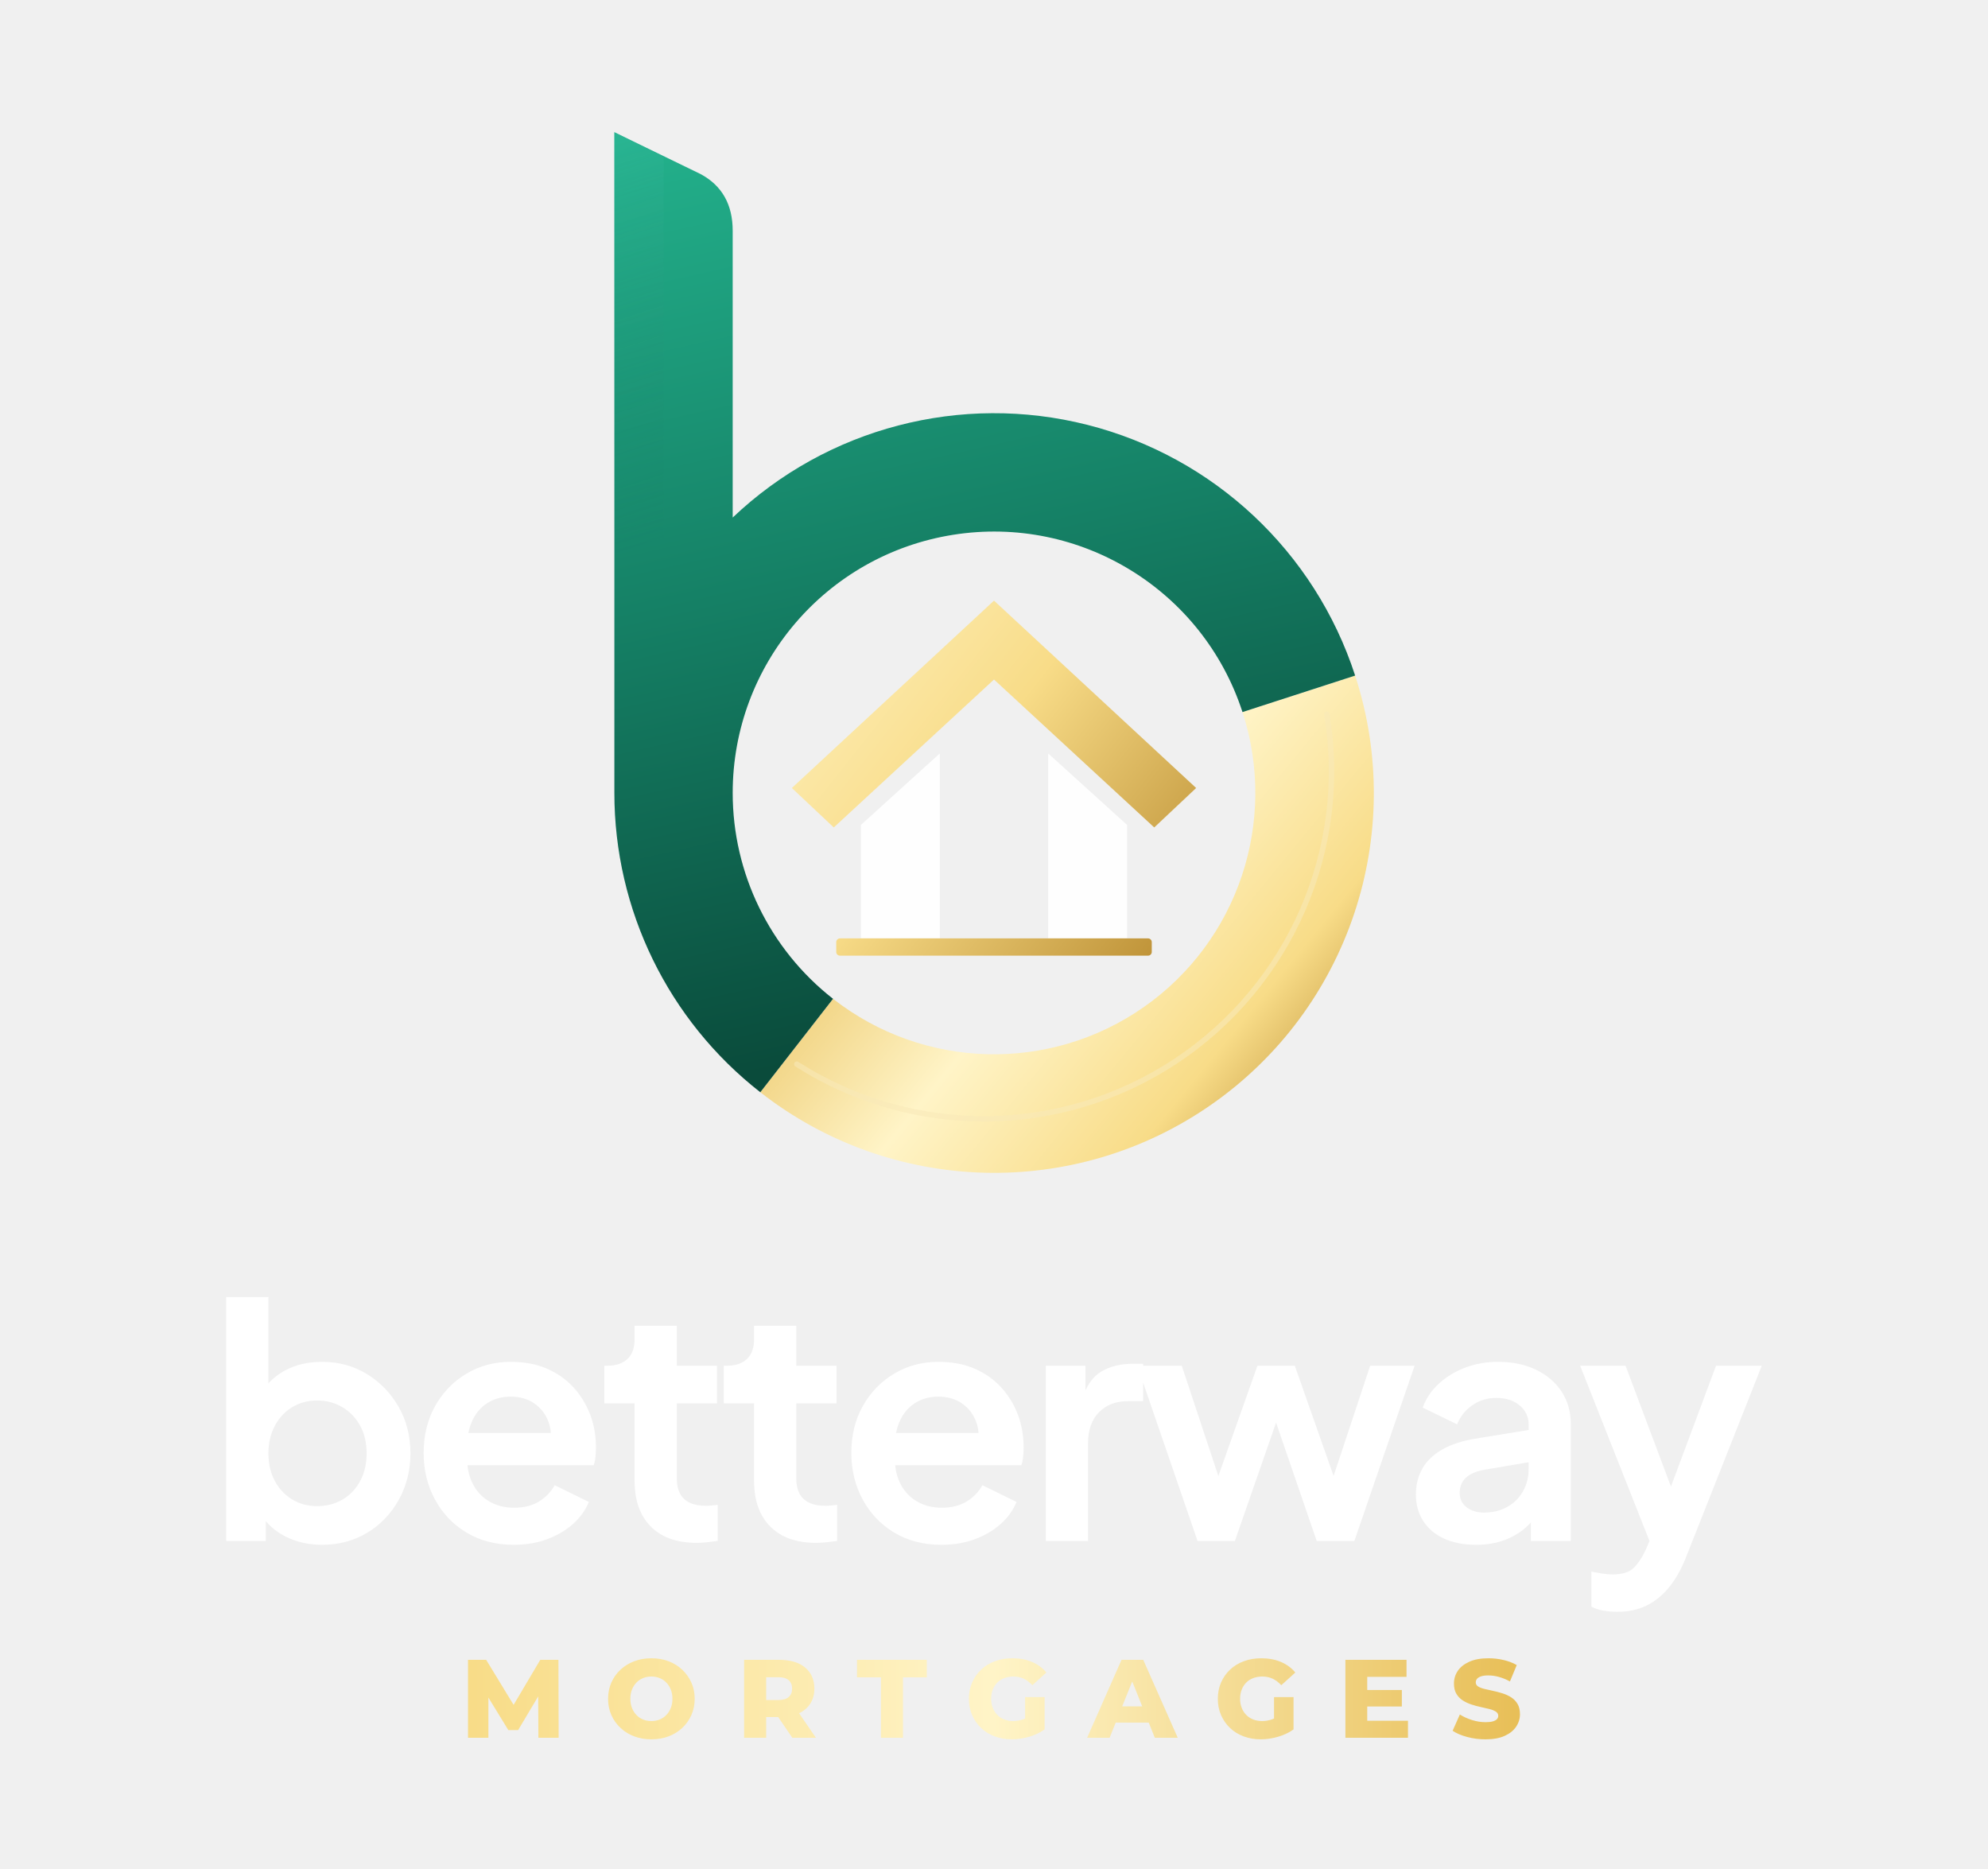
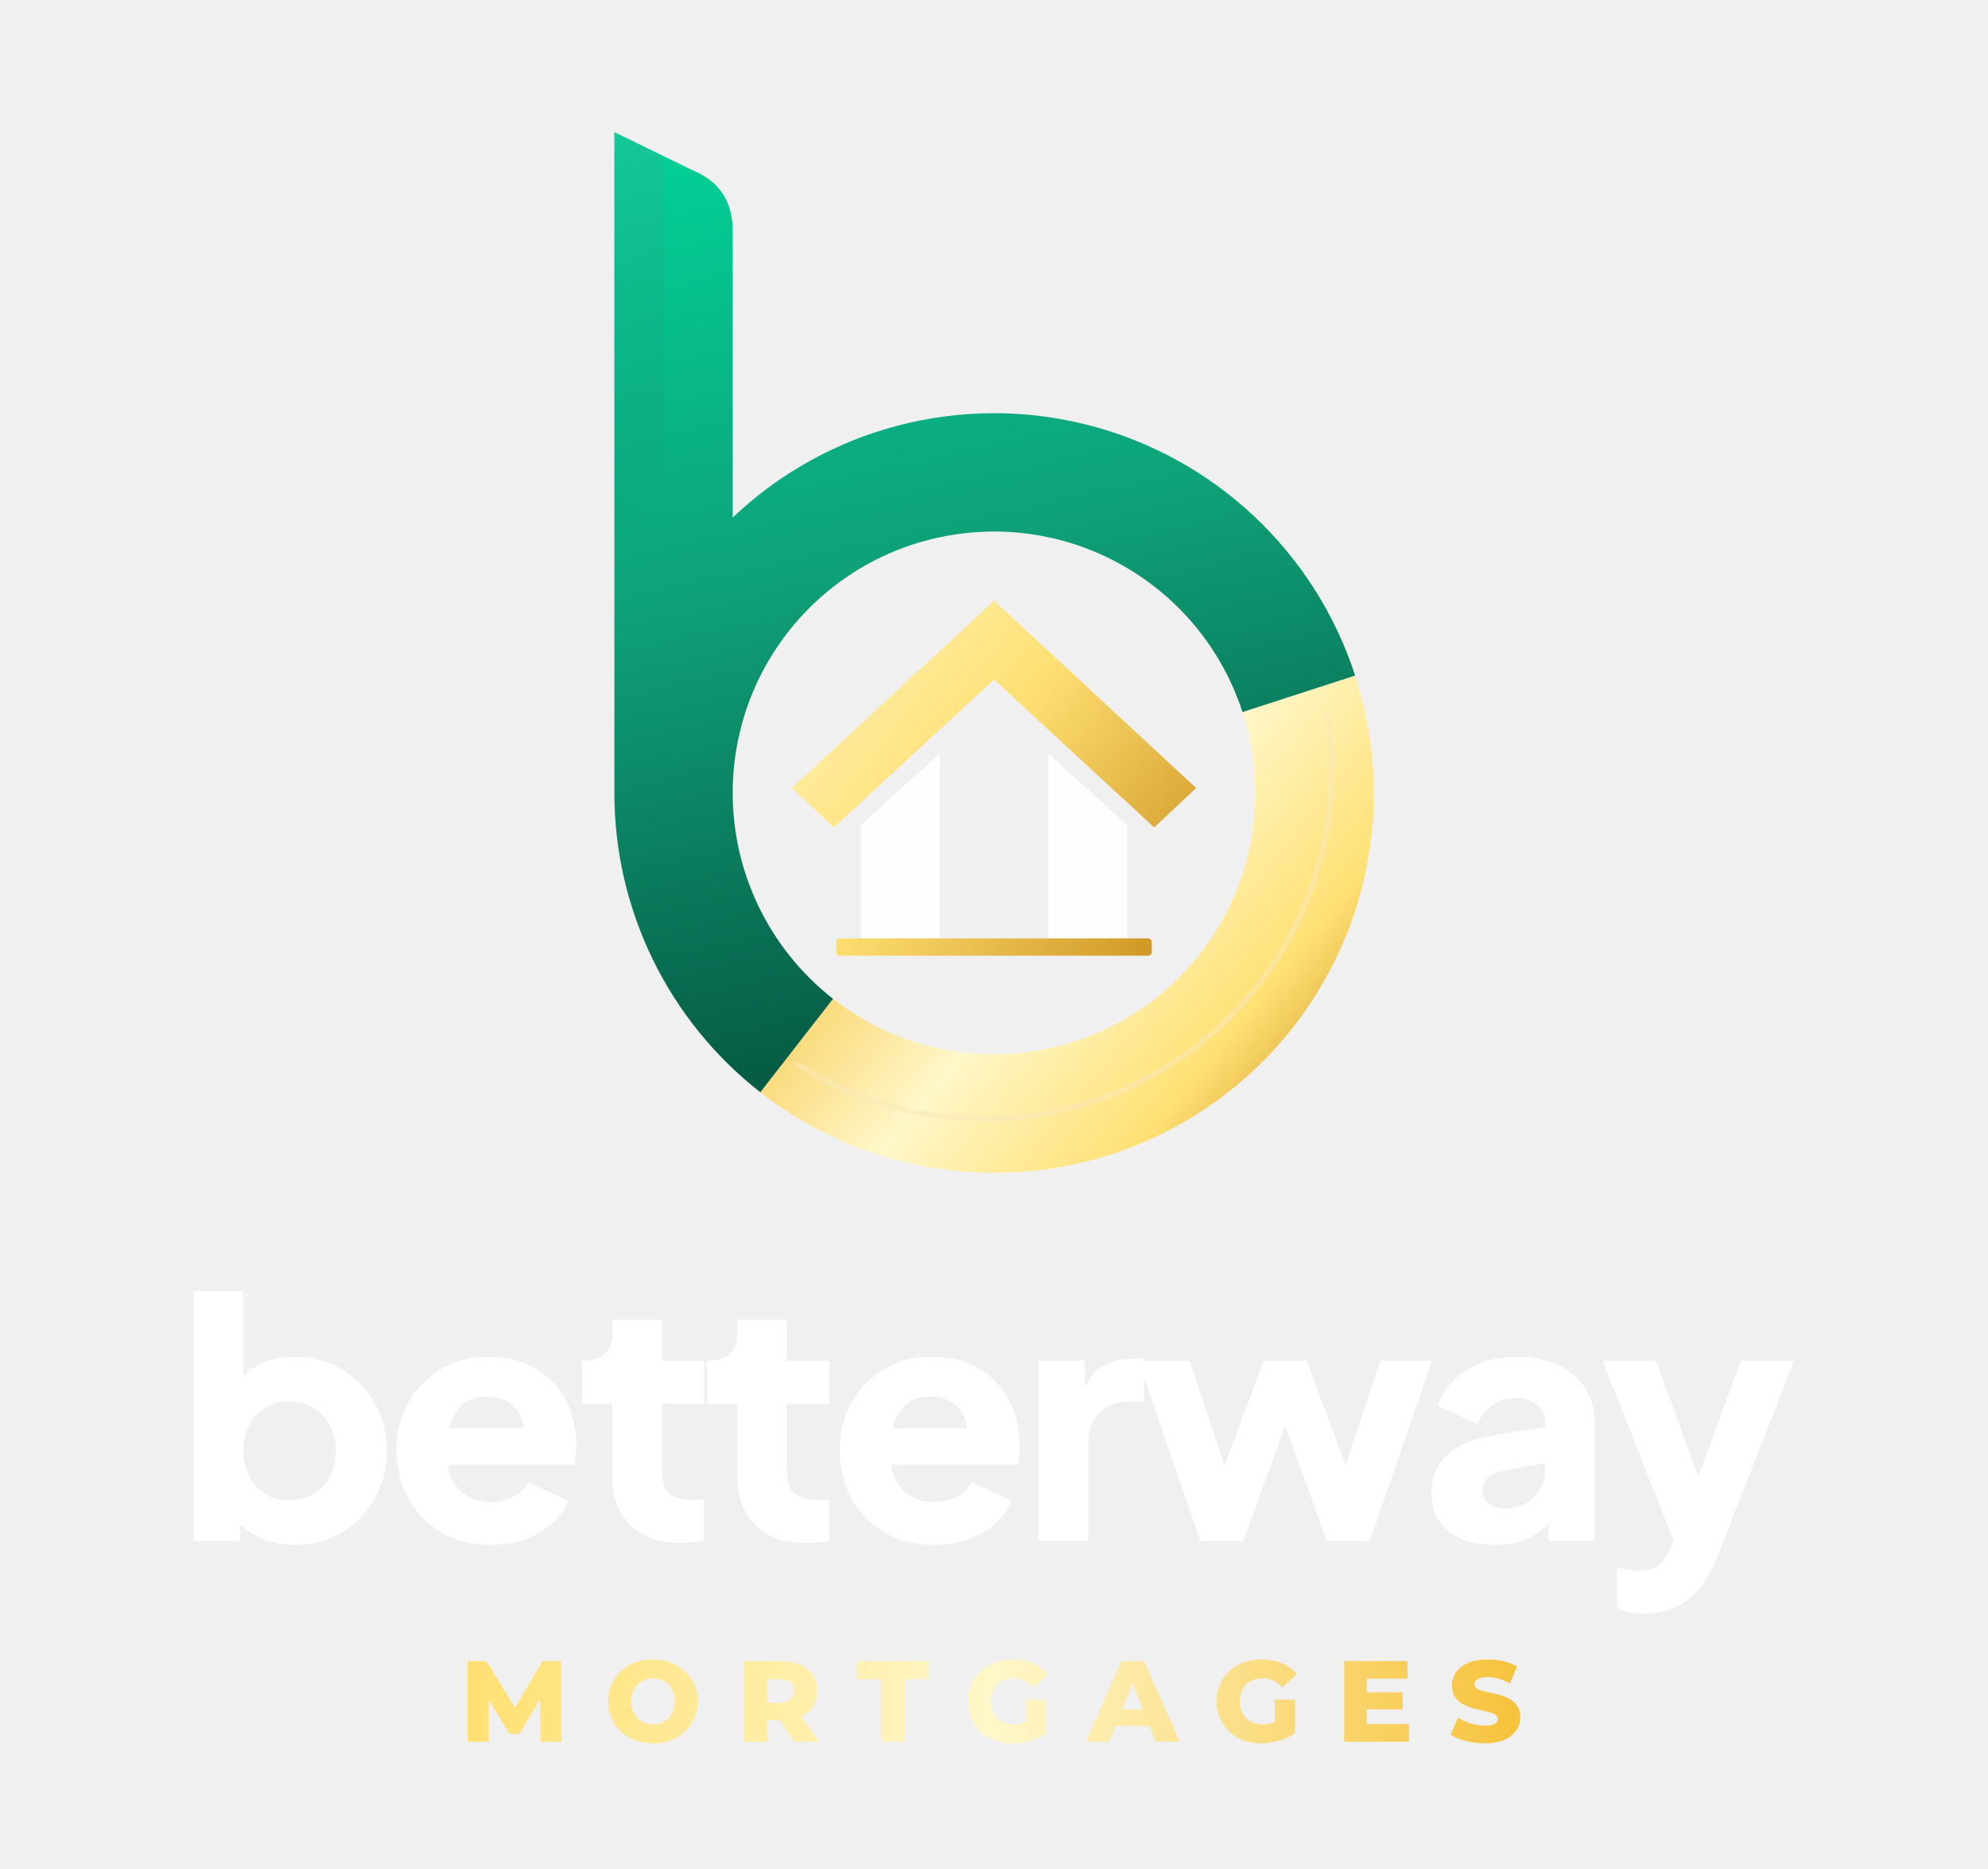
<svg xmlns="http://www.w3.org/2000/svg" viewBox="0 0 1000 940" width="1000" height="940" fill="none">
  <defs>
    <linearGradient id="bw-s-dark-em-stem" x1="88" y1="42" x2="175" y2="430" gradientUnits="userSpaceOnUse">
-       <stop offset="0%" stop-color="#24B58F" />
-       <stop offset="52%" stop-color="#158065" />
-       <stop offset="100%" stop-color="#0A4B3B" />
+       <stop offset="0%" stop-color="#00D69A" />
+       <stop offset="52%" stop-color="#0FA078" />
+       <stop offset="100%" stop-color="#065C45" />
    </linearGradient>
    <linearGradient id="bw-s-dark-em-arch" x1="120" y1="168" x2="412" y2="330" gradientUnits="userSpaceOnUse">
-       <stop offset="0%" stop-color="#24B58F" />
-       <stop offset="58%" stop-color="#158065" />
-       <stop offset="100%" stop-color="#0A4B3B" />
+       <stop offset="0%" stop-color="#00D69A" />
+       <stop offset="58%" stop-color="#0FA078" />
+       <stop offset="100%" stop-color="#065C45" />
    </linearGradient>
    <linearGradient id="bw-s-dark-em-facet" x1="94" y1="44" x2="148" y2="210" gradientUnits="userSpaceOnUse">
      <stop offset="0%" stop-color="#35BFA0" stop-opacity="0.42" />
      <stop offset="100%" stop-color="#13755C" stop-opacity="0" />
    </linearGradient>
    <linearGradient id="bw-s-dark-gold-ring" x1="158" y1="242" x2="414" y2="452" gradientUnits="userSpaceOnUse">
-       <stop offset="0%" stop-color="#B88A2E" />
-       <stop offset="28%" stop-color="#E8BF58" />
-       <stop offset="58%" stop-color="#FFF4C7" />
-       <stop offset="82%" stop-color="#F8DC88" />
-       <stop offset="100%" stop-color="#B88A2E" />
+       <stop offset="0%" stop-color="#C98D19" />
+       <stop offset="28%" stop-color="#F7C33E" />
+       <stop offset="58%" stop-color="#FFF7C9" />
+       <stop offset="82%" stop-color="#FFE074" />
+       <stop offset="100%" stop-color="#C98D19" />
    </linearGradient>
    <linearGradient id="bw-s-dark-gold-roof" x1="184" y1="224" x2="366" y2="368" gradientUnits="userSpaceOnUse">
-       <stop offset="0%" stop-color="#FFF4C7" />
-       <stop offset="48%" stop-color="#F8DC88" />
-       <stop offset="100%" stop-color="#B88A2E" />
+       <stop offset="0%" stop-color="#FFF7C9" />
+       <stop offset="48%" stop-color="#FFE074" />
+       <stop offset="100%" stop-color="#C98D19" />
    </linearGradient>
    <linearGradient id="bw-s-dark-gold-text" x1="0%" y1="0%" x2="100%" y2="0%">
-       <stop offset="0%" stop-color="#F8DC88" />
-       <stop offset="50%" stop-color="#FFF4C7" />
-       <stop offset="100%" stop-color="#E8BF58" />
+       <stop offset="0%" stop-color="#FFE074" />
+       <stop offset="50%" stop-color="#FFF7C9" />
+       <stop offset="100%" stop-color="#F7C33E" />
    </linearGradient>
    <linearGradient id="bw-s-dark-crest-bg" x1="40" y1="20" x2="472" y2="492" gradientUnits="userSpaceOnUse">
      <stop offset="0%" stop-color="#101D33" />
      <stop offset="52%" stop-color="#0A1424" />
      <stop offset="100%" stop-color="#060C18" />
    </linearGradient>
    <linearGradient id="bw-s-dark-crest-rim" x1="36" y1="24" x2="476" y2="488" gradientUnits="userSpaceOnUse">
      <stop offset="0%" stop-color="#F0DB99" />
      <stop offset="35%" stop-color="#C6A04B" />
      <stop offset="70%" stop-color="#E7CD85" />
      <stop offset="100%" stop-color="#9A752A" />
    </linearGradient>
    <clipPath id="bw-s-dark-bowl-clip">
      <circle cx="272" cy="316" r="154" />
    </clipPath>
  </defs>
  <g transform="translate(162.72, 6.96) scale(1.24)">
    <g id="bw-s-dark-mark">
      <path d="M 418.5 268.4                A 154 154 0 0 1 177.2 437.4                L 206.7 399.5                A 106 106 0 0 0 372.8 283.2                Z" fill="url(#bw-s-dark-gold-ring)" />
      <path d="M 118 48                L 153 65                Q 166 72 166 88                L 166 204.3                A 154 154 0 0 1 418.5 268.4                L 372.8 283.2                A 106 106 0 0 0 166 316                A 106 106 0 0 0 206.7 399.5                L 177.2 437.4                A 154 154 0 0 1 118 316                Z" fill="url(#bw-s-dark-em-stem)" />
      <path d="M 118 48 L 138 58 L 138 316 C 138 355 151 389 175 416 L 157 424 C 132 394 118 357 118 316 Z" fill="url(#bw-s-dark-em-facet)" />
      <path d="M 192 426 A 141 141 0 0 0 407 284" stroke="#F8E9B8" stroke-width="2.2" stroke-linecap="round" fill="none" opacity="0.58" />
      <path d="M 190 314                L 272 238                L 354 314                L 337 330                L 272 270                L 207 330                Z" fill="url(#bw-s-dark-gold-roof)" />
      <path d="M 218 329 L 250 300 L 250 375 L 218 375 Z" fill="#FFFFFF" opacity="0.96" />
      <path d="M 326 329 L 294 300 L 294 375 L 326 375 Z" fill="#FFFFFF" opacity="0.96" />
      <rect x="208" y="375" width="128" height="7" rx="1.5" fill="url(#bw-s-dark-gold-roof)" />
    </g>
  </g>
-   <path d="M161.906 776.944Q152.348 776.944 144.329 773.137Q136.31 769.33 131.612 762.202L133.718 757.99V775.0H113.792V652.366H135.014V704.368L131.774 699.994Q136.31 692.866 144.086 688.897Q151.862 684.928 162.068 684.928Q174.542 684.928 184.586 691.084Q194.63 697.24 200.543 707.608Q206.456 717.976 206.456 730.936Q206.456 743.734 200.624 754.264Q194.792 764.794 184.748 770.869Q174.704 776.944 161.906 776.944ZM159.476 757.504Q166.766 757.504 172.436 754.102Q178.106 750.7 181.265 744.706Q184.424 738.712 184.424 730.936Q184.424 723.16 181.265 717.247Q178.106 711.334 172.436 707.851Q166.766 704.368 159.476 704.368Q152.51 704.368 146.921 707.77Q141.332 711.172 138.173 717.247Q135.014 723.322 135.014 730.936Q135.014 738.712 138.173 744.706Q141.332 750.7 146.921 754.102Q152.51 757.504 159.476 757.504Z M258.458 776.944Q244.85 776.944 234.644 770.788Q224.438 764.632 218.768 754.102Q213.098 743.572 213.098 730.774Q213.098 717.49 218.849 707.203Q224.6 696.916 234.563 690.922Q244.526 684.928 256.838 684.928Q267.206 684.928 275.063 688.33Q282.92 691.732 288.428 697.726Q293.936 703.72 296.852 711.415Q299.768 719.11 299.768 728.02Q299.768 730.288 299.525 732.718Q299.282 735.148 298.634 736.93H230.594V720.73H286.646L276.602 728.344Q278.06 720.892 275.873 715.06Q273.686 709.228 268.745 705.826Q263.804 702.424 256.838 702.424Q250.196 702.424 245.012 705.745Q239.828 709.066 237.155 715.465Q234.482 721.864 235.13 730.936Q234.482 739.036 237.317 745.273Q240.152 751.51 245.741 754.912Q251.33 758.314 258.62 758.314Q265.91 758.314 271.013 755.236Q276.116 752.158 279.032 746.974L296.204 755.398Q293.612 761.716 288.104 766.576Q282.596 771.436 275.063 774.19Q267.53 776.944 258.458 776.944Z M350.474 775.972Q335.57 775.972 327.389 767.791Q319.208 759.61 319.208 744.706V705.826H303.98V686.872H305.6Q312.08 686.872 315.644 683.47Q319.208 680.068 319.208 673.588V666.784H340.43V686.872H360.68V705.826H340.43V743.572Q340.43 747.946 341.969 751.024Q343.508 754.102 346.829 755.722Q350.15 757.342 355.334 757.342Q356.468 757.342 358.007 757.18Q359.546 757.018 361.004 756.856V775.0Q358.736 775.324 355.82 775.648Q352.904 775.972 350.474 775.972Z M410.576 775.972Q395.672 775.972 387.491 767.791Q379.31 759.61 379.31 744.706V705.826H364.082V686.872H365.702Q372.182 686.872 375.746 683.47Q379.31 680.068 379.31 673.588V666.784H400.532V686.872H420.782V705.826H400.532V743.572Q400.532 747.946 402.071 751.024Q403.61 754.102 406.931 755.722Q410.252 757.342 415.436 757.342Q416.57 757.342 418.109 757.18Q419.648 757.018 421.106 756.856V775.0Q418.838 775.324 415.922 775.648Q413.006 775.972 410.576 775.972Z M473.594 776.944Q459.986 776.944 449.78 770.788Q439.574 764.632 433.904 754.102Q428.234 743.572 428.234 730.774Q428.234 717.49 433.985 707.203Q439.736 696.916 449.699 690.922Q459.662 684.928 471.974 684.928Q482.342 684.928 490.199 688.33Q498.056 691.732 503.564 697.726Q509.072 703.72 511.988 711.415Q514.904 719.11 514.904 728.02Q514.904 730.288 514.661 732.718Q514.418 735.148 513.77 736.93H445.73V720.73H501.782L491.738 728.344Q493.196 720.892 491.009 715.06Q488.822 709.228 483.881 705.826Q478.94 702.424 471.974 702.424Q465.332 702.424 460.148 705.745Q454.964 709.066 452.291 715.465Q449.618 721.864 450.266 730.936Q449.618 739.036 452.453 745.273Q455.288 751.51 460.877 754.912Q466.466 758.314 473.756 758.314Q481.046 758.314 486.149 755.236Q491.252 752.158 494.168 746.974L511.34 755.398Q508.748 761.716 503.24 766.576Q497.732 771.436 490.199 774.19Q482.666 776.944 473.594 776.944Z M526.082 775.0V686.872H546.008V706.474L544.388 703.558Q547.466 693.676 554.027 689.788Q560.588 685.9 569.822 685.9H575.006V704.692H567.392Q558.32 704.692 552.812 710.281Q547.304 715.87 547.304 725.914V775.0Z M602.384 775.0 572.09 686.872H594.446L616.64 753.778L608.864 753.616L632.516 686.872H651.308L674.798 753.616L667.022 753.778L689.216 686.872H711.572L681.278 775.0H662.324L638.348 705.178H645.476L621.176 775.0Z M742.514 776.944Q733.28 776.944 726.476 773.866Q719.672 770.788 715.946 765.037Q712.22 759.286 712.22 751.672Q712.22 744.382 715.46 738.631Q718.7 732.88 725.504 728.992Q732.308 725.104 742.676 723.484L771.512 718.786V734.986L746.726 739.198Q740.408 740.332 737.33 743.248Q734.252 746.164 734.252 750.862Q734.252 755.398 737.735 758.071Q741.218 760.744 746.402 760.744Q753.044 760.744 758.147 757.909Q763.25 755.074 766.085 750.052Q768.92 745.03 768.92 739.036V716.356Q768.92 710.686 764.465 706.879Q760.01 703.072 752.72 703.072Q745.916 703.072 740.651 706.717Q735.386 710.362 732.956 716.356L715.622 707.932Q718.214 700.966 723.803 695.863Q729.392 690.76 737.006 687.844Q744.62 684.928 753.53 684.928Q764.384 684.928 772.646 688.897Q780.908 692.866 785.525 699.913Q790.142 706.96 790.142 716.356V775.0H770.054V759.934L774.59 759.61Q771.188 765.28 766.49 769.087Q761.792 772.894 755.798 774.919Q749.804 776.944 742.514 776.944Z M813.632 810.64Q810.068 810.64 806.666 810.073Q803.264 809.506 800.51 808.048V790.39Q802.616 790.876 805.613 791.362Q808.61 791.848 811.202 791.848Q818.492 791.848 821.813 788.527Q825.134 785.206 827.726 779.698L833.558 766.09L833.234 783.91L794.84 686.872H817.682L844.574 758.476H836.474L863.204 686.872H886.208L847.814 783.91Q844.412 792.334 839.552 798.328Q834.692 804.322 828.293 807.481Q821.894 810.64 813.632 810.64Z" fill="#FFFFFF" />
-   <path d="M235.428 874.0V834.8H244.556L260.796 861.456H255.98L271.772 834.8H280.9L281.012 874.0H270.82L270.708 850.312H272.444L260.628 870.136H255.7L243.548 850.312H245.676V874.0Z M327.66 874.784Q322.956 874.784 318.98 873.272Q315.004 871.76 312.064 868.988Q309.124 866.216 307.5 862.52Q305.876 858.824 305.876 854.4Q305.876 849.976 307.5 846.28Q309.124 842.584 312.064 839.812Q315.004 837.04 318.98 835.528Q322.956 834.016 327.66 834.016Q332.42 834.016 336.368 835.528Q340.316 837.04 343.228 839.812Q346.14 842.584 347.792 846.28Q349.444 849.976 349.444 854.4Q349.444 858.824 347.792 862.548Q346.14 866.272 343.228 869.016Q340.316 871.76 336.368 873.272Q332.42 874.784 327.66 874.784ZM327.66 865.6Q329.9 865.6 331.832 864.816Q333.764 864.032 335.192 862.548Q336.62 861.064 337.432 858.992Q338.244 856.92 338.244 854.4Q338.244 851.824 337.432 849.78Q336.62 847.736 335.192 846.252Q333.764 844.768 331.832 843.984Q329.9 843.2 327.66 843.2Q325.42 843.2 323.488 843.984Q321.556 844.768 320.128 846.252Q318.7 847.736 317.888 849.78Q317.076 851.824 317.076 854.4Q317.076 856.92 317.888 858.992Q318.7 861.064 320.128 862.548Q321.556 864.032 323.488 864.816Q325.42 865.6 327.66 865.6Z M374.308 874.0V834.8H391.836Q400.404 834.8 405.024 838.692Q409.644 842.584 409.644 849.304Q409.644 853.728 407.516 856.948Q405.388 860.168 401.496 861.876Q397.604 863.584 392.228 863.584H380.468L385.396 858.936V874.0ZM398.556 874.0 388.812 859.72H400.628L410.428 874.0ZM385.396 860.112 380.468 855.016H391.556Q395.028 855.016 396.736 853.504Q398.444 851.992 398.444 849.304Q398.444 846.56 396.736 845.048Q395.028 843.536 391.556 843.536H380.468L385.396 838.44Z M443.132 874.0V843.592H431.092V834.8H466.204V843.592H454.22V874.0Z M508.988 874.784Q504.34 874.784 500.364 873.3Q496.388 871.816 493.504 869.072Q490.62 866.328 488.996 862.604Q487.372 858.88 487.372 854.4Q487.372 849.92 488.996 846.196Q490.62 842.472 493.532 839.728Q496.444 836.984 500.448 835.5Q504.452 834.016 509.212 834.016Q514.756 834.016 519.124 835.864Q523.492 837.712 526.348 841.184L519.292 847.568Q517.276 845.384 514.952 844.292Q512.628 843.2 509.772 843.2Q507.252 843.2 505.18 843.984Q503.108 844.768 501.652 846.252Q500.196 847.736 499.384 849.78Q498.572 851.824 498.572 854.4Q498.572 856.864 499.384 858.936Q500.196 861.008 501.652 862.492Q503.108 863.976 505.152 864.788Q507.196 865.6 509.66 865.6Q512.124 865.6 514.476 864.788Q516.828 863.976 519.236 862.016L525.452 869.8Q522.092 872.208 517.668 873.496Q513.244 874.784 508.988 874.784ZM525.452 869.8 515.652 868.344V853.56H525.452Z M546.844 874.0 564.148 834.8H575.068L592.428 874.0H580.892L567.34 840.232H571.708L558.156 874.0ZM556.308 866.384 559.164 858.208H578.316L581.172 866.384Z M634.204 874.784Q629.556 874.784 625.58 873.3Q621.604 871.816 618.72 869.072Q615.836 866.328 614.212 862.604Q612.588 858.88 612.588 854.4Q612.588 849.92 614.212 846.196Q615.836 842.472 618.748 839.728Q621.66 836.984 625.664 835.5Q629.668 834.016 634.428 834.016Q639.972 834.016 644.34 835.864Q648.708 837.712 651.564 841.184L644.508 847.568Q642.492 845.384 640.168 844.292Q637.844 843.2 634.988 843.2Q632.468 843.2 630.396 843.984Q628.324 844.768 626.868 846.252Q625.412 847.736 624.6 849.78Q623.788 851.824 623.788 854.4Q623.788 856.864 624.6 858.936Q625.412 861.008 626.868 862.492Q628.324 863.976 630.368 864.788Q632.412 865.6 634.876 865.6Q637.34 865.6 639.692 864.788Q642.044 863.976 644.452 862.016L650.668 869.8Q647.308 872.208 642.884 873.496Q638.46 874.784 634.204 874.784ZM650.668 869.8 640.868 868.344V853.56H650.668Z M676.764 874.0V834.8H707.508V843.368H687.74V865.432H708.236V874.0ZM686.956 858.264V849.976H705.156V858.264Z M747.212 874.784Q742.396 874.784 737.944 873.58Q733.492 872.376 730.692 870.472L734.332 862.296Q736.964 863.976 740.408 865.068Q743.852 866.16 747.268 866.16Q749.564 866.16 750.964 865.74Q752.364 865.32 753.008 864.62Q753.652 863.92 753.652 862.968Q753.652 861.624 752.42 860.84Q751.188 860.056 749.228 859.552Q747.268 859.048 744.888 858.544Q742.508 858.04 740.128 857.256Q737.748 856.472 735.788 855.212Q733.828 853.952 732.596 851.908Q731.364 849.864 731.364 846.728Q731.364 843.2 733.296 840.344Q735.228 837.488 739.092 835.752Q742.956 834.016 748.724 834.016Q752.588 834.016 756.312 834.884Q760.036 835.752 762.948 837.432L759.532 845.664Q756.732 844.152 753.988 843.396Q751.244 842.64 748.668 842.64Q746.372 842.64 744.972 843.116Q743.572 843.592 742.956 844.376Q742.34 845.16 742.34 846.168Q742.34 847.456 743.544 848.212Q744.748 848.968 746.736 849.444Q748.724 849.92 751.104 850.424Q753.484 850.928 755.864 851.684Q758.244 852.44 760.204 853.7Q762.164 854.96 763.368 857.004Q764.572 859.048 764.572 862.128Q764.572 865.544 762.64 868.428Q760.708 871.312 756.872 873.048Q753.036 874.784 747.212 874.784Z" fill="url(#bw-s-dark-gold-text)" />
+   <path d="M148.329 776.992Q139.033 776.992 131.148 773.589Q123.263 770.186 118.449 763.546L120.773 758.4V775.0H97.533V649.338H122.433V701.628L118.615 696.648Q123.097 689.842 130.816 686.107Q138.535 682.372 148.495 682.372Q161.443 682.372 171.901 688.68Q182.359 694.988 188.501 705.695Q194.643 716.402 194.643 729.682Q194.643 742.796 188.584 753.586Q182.525 764.376 172.067 770.684Q161.609 776.992 148.329 776.992ZM145.341 754.582Q152.313 754.582 157.625 751.428Q162.937 748.274 165.925 742.63Q168.913 736.986 168.913 729.682Q168.913 722.378 165.925 716.817Q162.937 711.256 157.625 708.019Q152.313 704.782 145.341 704.782Q138.701 704.782 133.472 707.936Q128.243 711.09 125.338 716.734Q122.433 722.378 122.433 729.682Q122.433 736.986 125.338 742.63Q128.243 748.274 133.472 751.428Q138.701 754.582 145.341 754.582Z M246.767 776.992Q232.325 776.992 221.701 770.601Q211.077 764.21 205.267 753.42Q199.457 742.63 199.457 729.516Q199.457 715.904 205.516 705.28Q211.575 694.656 221.867 688.514Q232.159 682.372 245.107 682.372Q255.897 682.372 264.197 685.775Q272.497 689.178 278.224 695.32Q283.951 701.462 286.939 709.513Q289.927 717.564 289.927 727.026Q289.927 729.682 289.678 732.255Q289.429 734.828 288.765 736.654H220.871V718.394H274.655L262.869 727.026Q264.529 719.888 262.703 714.327Q260.877 708.766 256.312 705.529Q251.747 702.292 245.107 702.292Q238.633 702.292 233.985 705.446Q229.337 708.6 227.013 714.742Q224.689 720.884 225.187 729.682Q224.523 737.318 227.013 743.128Q229.503 748.938 234.649 752.175Q239.795 755.412 247.099 755.412Q253.739 755.412 258.47 752.756Q263.201 750.1 265.857 745.452L285.777 754.914Q283.121 761.554 277.394 766.534Q271.667 771.514 263.865 774.253Q256.063 776.992 246.767 776.992Z M342.549 775.996Q326.115 775.996 317.068 767.115Q308.021 758.234 308.021 742.298V705.944H292.749V684.364H293.579Q300.551 684.364 304.286 680.878Q308.021 677.392 308.021 670.42V663.78H332.921V684.364H354.169V705.944H332.921V740.638Q332.921 745.286 334.581 748.357Q336.241 751.428 339.727 752.922Q343.213 754.416 348.359 754.416Q349.521 754.416 351.015 754.25Q352.509 754.084 354.169 753.918V775.0Q351.679 775.332 348.525 775.664Q345.371 775.996 342.549 775.996Z M405.463 775.996Q389.029 775.996 379.982 767.115Q370.935 758.234 370.935 742.298V705.944H355.663V684.364H356.493Q363.465 684.364 367.2 680.878Q370.935 677.392 370.935 670.42V663.78H395.835V684.364H417.083V705.944H395.835V740.638Q395.835 745.286 397.495 748.357Q399.155 751.428 402.641 752.922Q406.127 754.416 411.273 754.416Q412.435 754.416 413.929 754.25Q415.423 754.084 417.083 753.918V775.0Q414.593 775.332 411.439 775.664Q408.285 775.996 405.463 775.996Z M469.705 776.992Q455.263 776.992 444.639 770.601Q434.015 764.21 428.205 753.42Q422.395 742.63 422.395 729.516Q422.395 715.904 428.454 705.28Q434.513 694.656 444.805 688.514Q455.097 682.372 468.045 682.372Q478.835 682.372 487.135 685.775Q495.435 689.178 501.162 695.32Q506.889 701.462 509.877 709.513Q512.865 717.564 512.865 727.026Q512.865 729.682 512.616 732.255Q512.367 734.828 511.703 736.654H443.809V718.394H497.593L485.807 727.026Q487.467 719.888 485.641 714.327Q483.815 708.766 479.25 705.529Q474.685 702.292 468.045 702.292Q461.571 702.292 456.923 705.446Q452.275 708.6 449.951 714.742Q447.627 720.884 448.125 729.682Q447.461 737.318 449.951 743.128Q452.441 748.938 457.587 752.175Q462.733 755.412 470.037 755.412Q476.677 755.412 481.408 752.756Q486.139 750.1 488.795 745.452L508.715 754.914Q506.059 761.554 500.332 766.534Q494.605 771.514 486.803 774.253Q479.001 776.992 469.705 776.992Z M522.493 775.0V684.364H545.733V706.11L544.073 702.956Q547.061 691.502 553.95 687.435Q560.839 683.368 570.301 683.368H575.613V704.948H567.811Q558.681 704.948 553.037 710.509Q547.393 716.07 547.393 726.196V775.0Z M603.833 775.0 572.625 684.364H598.355L620.267 749.768L611.303 749.602L635.705 684.364H657.285L681.521 749.602L672.557 749.768L694.469 684.364H720.365L688.991 775.0H667.411L642.179 704.948H650.811L625.413 775.0Z M751.739 776.992Q741.945 776.992 734.807 773.838Q727.669 770.684 723.851 764.791Q720.033 758.898 720.033 750.764Q720.033 743.128 723.519 737.235Q727.005 731.342 734.226 727.358Q741.447 723.374 752.237 721.714L779.959 717.232V735.492L756.719 739.642Q751.407 740.638 748.585 743.045Q745.763 745.452 745.763 749.934Q745.763 754.084 748.917 756.408Q752.071 758.732 756.719 758.732Q762.861 758.732 767.509 756.076Q772.157 753.42 774.73 748.855Q777.303 744.29 777.303 738.812V715.24Q777.303 710.094 773.236 706.608Q769.169 703.122 762.197 703.122Q755.557 703.122 750.494 706.774Q745.431 710.426 743.107 716.402L723.187 706.94Q725.843 699.304 731.653 693.826Q737.463 688.348 745.597 685.36Q753.731 682.372 763.359 682.372Q774.813 682.372 783.611 686.522Q792.409 690.672 797.306 698.059Q802.203 705.446 802.203 715.24V775.0H778.963V760.392L784.607 759.396Q780.623 765.372 775.809 769.273Q770.995 773.174 765.019 775.083Q759.043 776.992 751.739 776.992Z M827.601 811.52Q823.617 811.52 819.882 810.856Q816.147 810.192 813.325 808.698V788.28Q815.649 788.944 818.803 789.442Q821.957 789.94 824.613 789.94Q831.917 789.94 835.071 786.537Q838.225 783.134 840.217 778.818L846.359 764.708L846.027 785.458L806.187 684.364H832.913L859.307 756.242H849.347L875.741 684.364H902.467L863.623 783.466Q859.971 792.762 854.659 799.07Q849.347 805.378 842.624 808.449Q835.901 811.52 827.601 811.52Z" fill="#FFFFFF" />
+   <path d="M235.259 876.0V835.4H244.713L261.533 863.008H256.545L272.901 835.4H282.355L282.471 876.0H271.915L271.799 851.466H273.597L261.359 871.998H256.255L243.669 851.466H245.873V876.0Z M328.465 876.812Q323.593 876.812 319.475 875.246Q315.357 873.68 312.312 870.809Q309.267 867.938 307.585 864.11Q305.903 860.282 305.903 855.7Q305.903 851.118 307.585 847.29Q309.267 843.462 312.312 840.591Q315.357 837.72 319.475 836.154Q323.593 834.588 328.465 834.588Q333.395 834.588 337.484 836.154Q341.573 837.72 344.589 840.591Q347.605 843.462 349.316 847.29Q351.027 851.118 351.027 855.7Q351.027 860.282 349.316 864.139Q347.605 867.996 344.589 870.838Q341.573 873.68 337.484 875.246Q333.395 876.812 328.465 876.812ZM328.465 867.3Q330.785 867.3 332.786 866.488Q334.787 865.676 336.266 864.139Q337.745 862.602 338.586 860.456Q339.427 858.31 339.427 855.7Q339.427 853.032 338.586 850.915Q337.745 848.798 336.266 847.261Q334.787 845.724 332.786 844.912Q330.785 844.1 328.465 844.1Q326.145 844.1 324.144 844.912Q322.143 845.724 320.664 847.261Q319.185 848.798 318.344 850.915Q317.503 853.032 317.503 855.7Q317.503 858.31 318.344 860.456Q319.185 862.602 320.664 864.139Q322.143 865.676 324.144 866.488Q326.145 867.3 328.465 867.3Z M374.459 876.0V835.4H392.613Q401.487 835.4 406.272 839.431Q411.057 843.462 411.057 850.422Q411.057 855.004 408.853 858.339Q406.649 861.674 402.618 863.443Q398.587 865.212 393.019 865.212H380.839L385.943 860.398V876.0ZM399.573 876.0 389.481 861.21H401.719L411.869 876.0ZM385.943 861.616 380.839 856.338H392.323Q395.919 856.338 397.688 854.772Q399.457 853.206 399.457 850.422Q399.457 847.58 397.688 846.014Q395.919 844.448 392.323 844.448H380.839L385.943 839.17Z M443.421 876.0V844.506H430.951V835.4H467.317V844.506H454.905V876.0Z M509.309 876.812Q504.495 876.812 500.377 875.275Q496.259 873.738 493.272 870.896Q490.285 868.054 488.603 864.197Q486.921 860.34 486.921 855.7Q486.921 851.06 488.603 847.203Q490.285 843.346 493.301 840.504Q496.317 837.662 500.464 836.125Q504.611 834.588 509.541 834.588Q515.283 834.588 519.807 836.502Q524.331 838.416 527.289 842.012L519.981 848.624Q517.893 846.362 515.486 845.231Q513.079 844.1 510.121 844.1Q507.511 844.1 505.365 844.912Q503.219 845.724 501.711 847.261Q500.203 848.798 499.362 850.915Q498.521 853.032 498.521 855.7Q498.521 858.252 499.362 860.398Q500.203 862.544 501.711 864.081Q503.219 865.618 505.336 866.459Q507.453 867.3 510.005 867.3Q512.557 867.3 514.993 866.459Q517.429 865.618 519.923 863.588L526.361 871.65Q522.881 874.144 518.299 875.478Q513.717 876.812 509.309 876.812ZM526.361 871.65 516.211 870.142V854.83H526.361Z M546.197 876.0 564.119 835.4H575.429L593.409 876.0H581.461L567.425 841.026H571.949L557.913 876.0ZM555.999 868.112 558.957 859.644H578.793L581.751 868.112Z M634.357 876.812Q629.543 876.812 625.425 875.275Q621.307 873.738 618.32 870.896Q615.333 868.054 613.651 864.197Q611.969 860.34 611.969 855.7Q611.969 851.06 613.651 847.203Q615.333 843.346 618.349 840.504Q621.365 837.662 625.512 836.125Q629.659 834.588 634.589 834.588Q640.331 834.588 644.855 836.502Q649.379 838.416 652.337 842.012L645.029 848.624Q642.941 846.362 640.534 845.231Q638.127 844.1 635.169 844.1Q632.559 844.1 630.413 844.912Q628.267 845.724 626.759 847.261Q625.251 848.798 624.41 850.915Q623.569 853.032 623.569 855.7Q623.569 858.252 624.41 860.398Q625.251 862.544 626.759 864.081Q628.267 865.618 630.384 866.459Q632.501 867.3 635.053 867.3Q637.605 867.3 640.041 866.459Q642.477 865.618 644.971 863.588L651.409 871.65Q647.929 874.144 643.347 875.478Q638.765 876.812 634.357 876.812ZM651.409 871.65 641.259 870.142V854.83H651.409Z M676.117 876.0V835.4H707.959V844.274H687.485V867.126H708.713V876.0ZM686.673 859.702V851.118H705.523V859.702Z M746.761 876.812Q741.773 876.812 737.162 875.565Q732.551 874.318 729.651 872.346L733.421 863.878Q736.147 865.618 739.714 866.749Q743.281 867.88 746.819 867.88Q749.197 867.88 750.647 867.445Q752.097 867.01 752.764 866.285Q753.431 865.56 753.431 864.574Q753.431 863.182 752.155 862.37Q750.879 861.558 748.849 861.036Q746.819 860.514 744.354 859.992Q741.889 859.47 739.424 858.658Q736.959 857.846 734.929 856.541Q732.899 855.236 731.623 853.119Q730.347 851.002 730.347 847.754Q730.347 844.1 732.348 841.142Q734.349 838.184 738.351 836.386Q742.353 834.588 748.327 834.588Q752.329 834.588 756.186 835.487Q760.043 836.386 763.059 838.126L759.521 846.652Q756.621 845.086 753.779 844.303Q750.937 843.52 748.269 843.52Q745.891 843.52 744.441 844.013Q742.991 844.506 742.353 845.318Q741.715 846.13 741.715 847.174Q741.715 848.508 742.962 849.291Q744.209 850.074 746.268 850.567Q748.327 851.06 750.792 851.582Q753.257 852.104 755.722 852.887Q758.187 853.67 760.217 854.975Q762.247 856.28 763.494 858.397Q764.741 860.514 764.741 863.704Q764.741 867.242 762.74 870.229Q760.739 873.216 756.766 875.014Q752.793 876.812 746.761 876.812Z" fill="url(#bw-s-dark-gold-text)" />
</svg>
